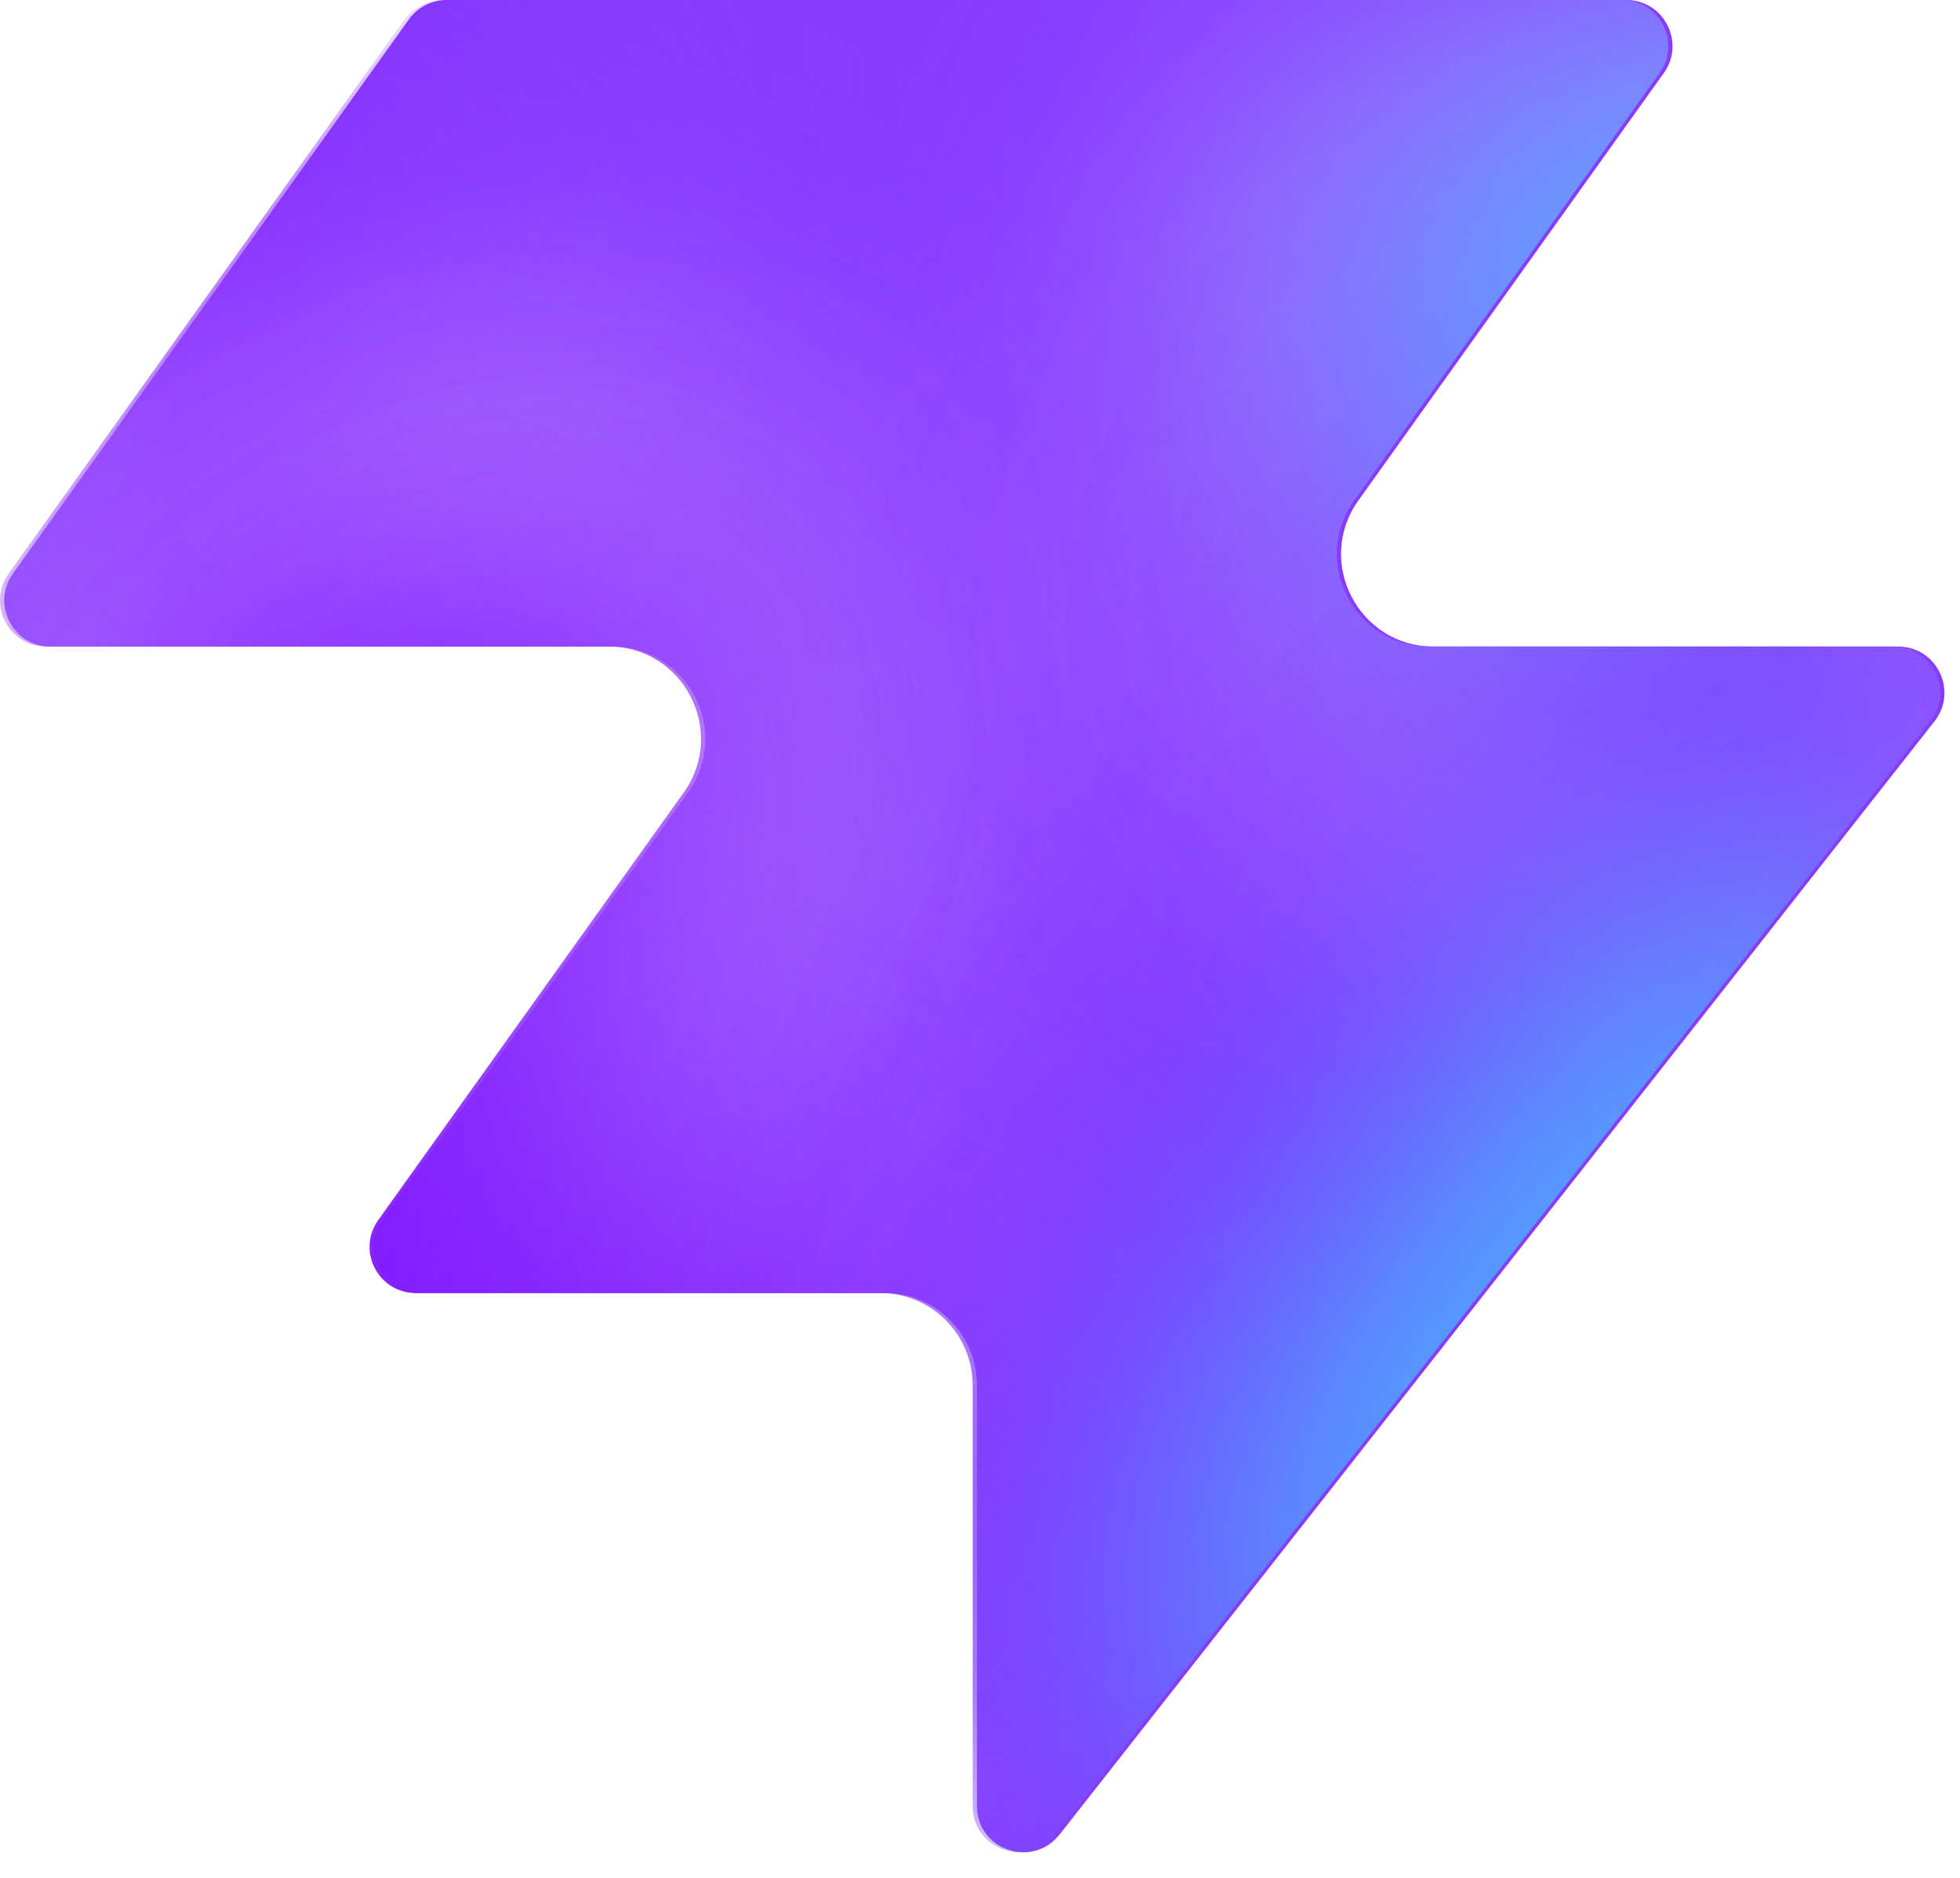
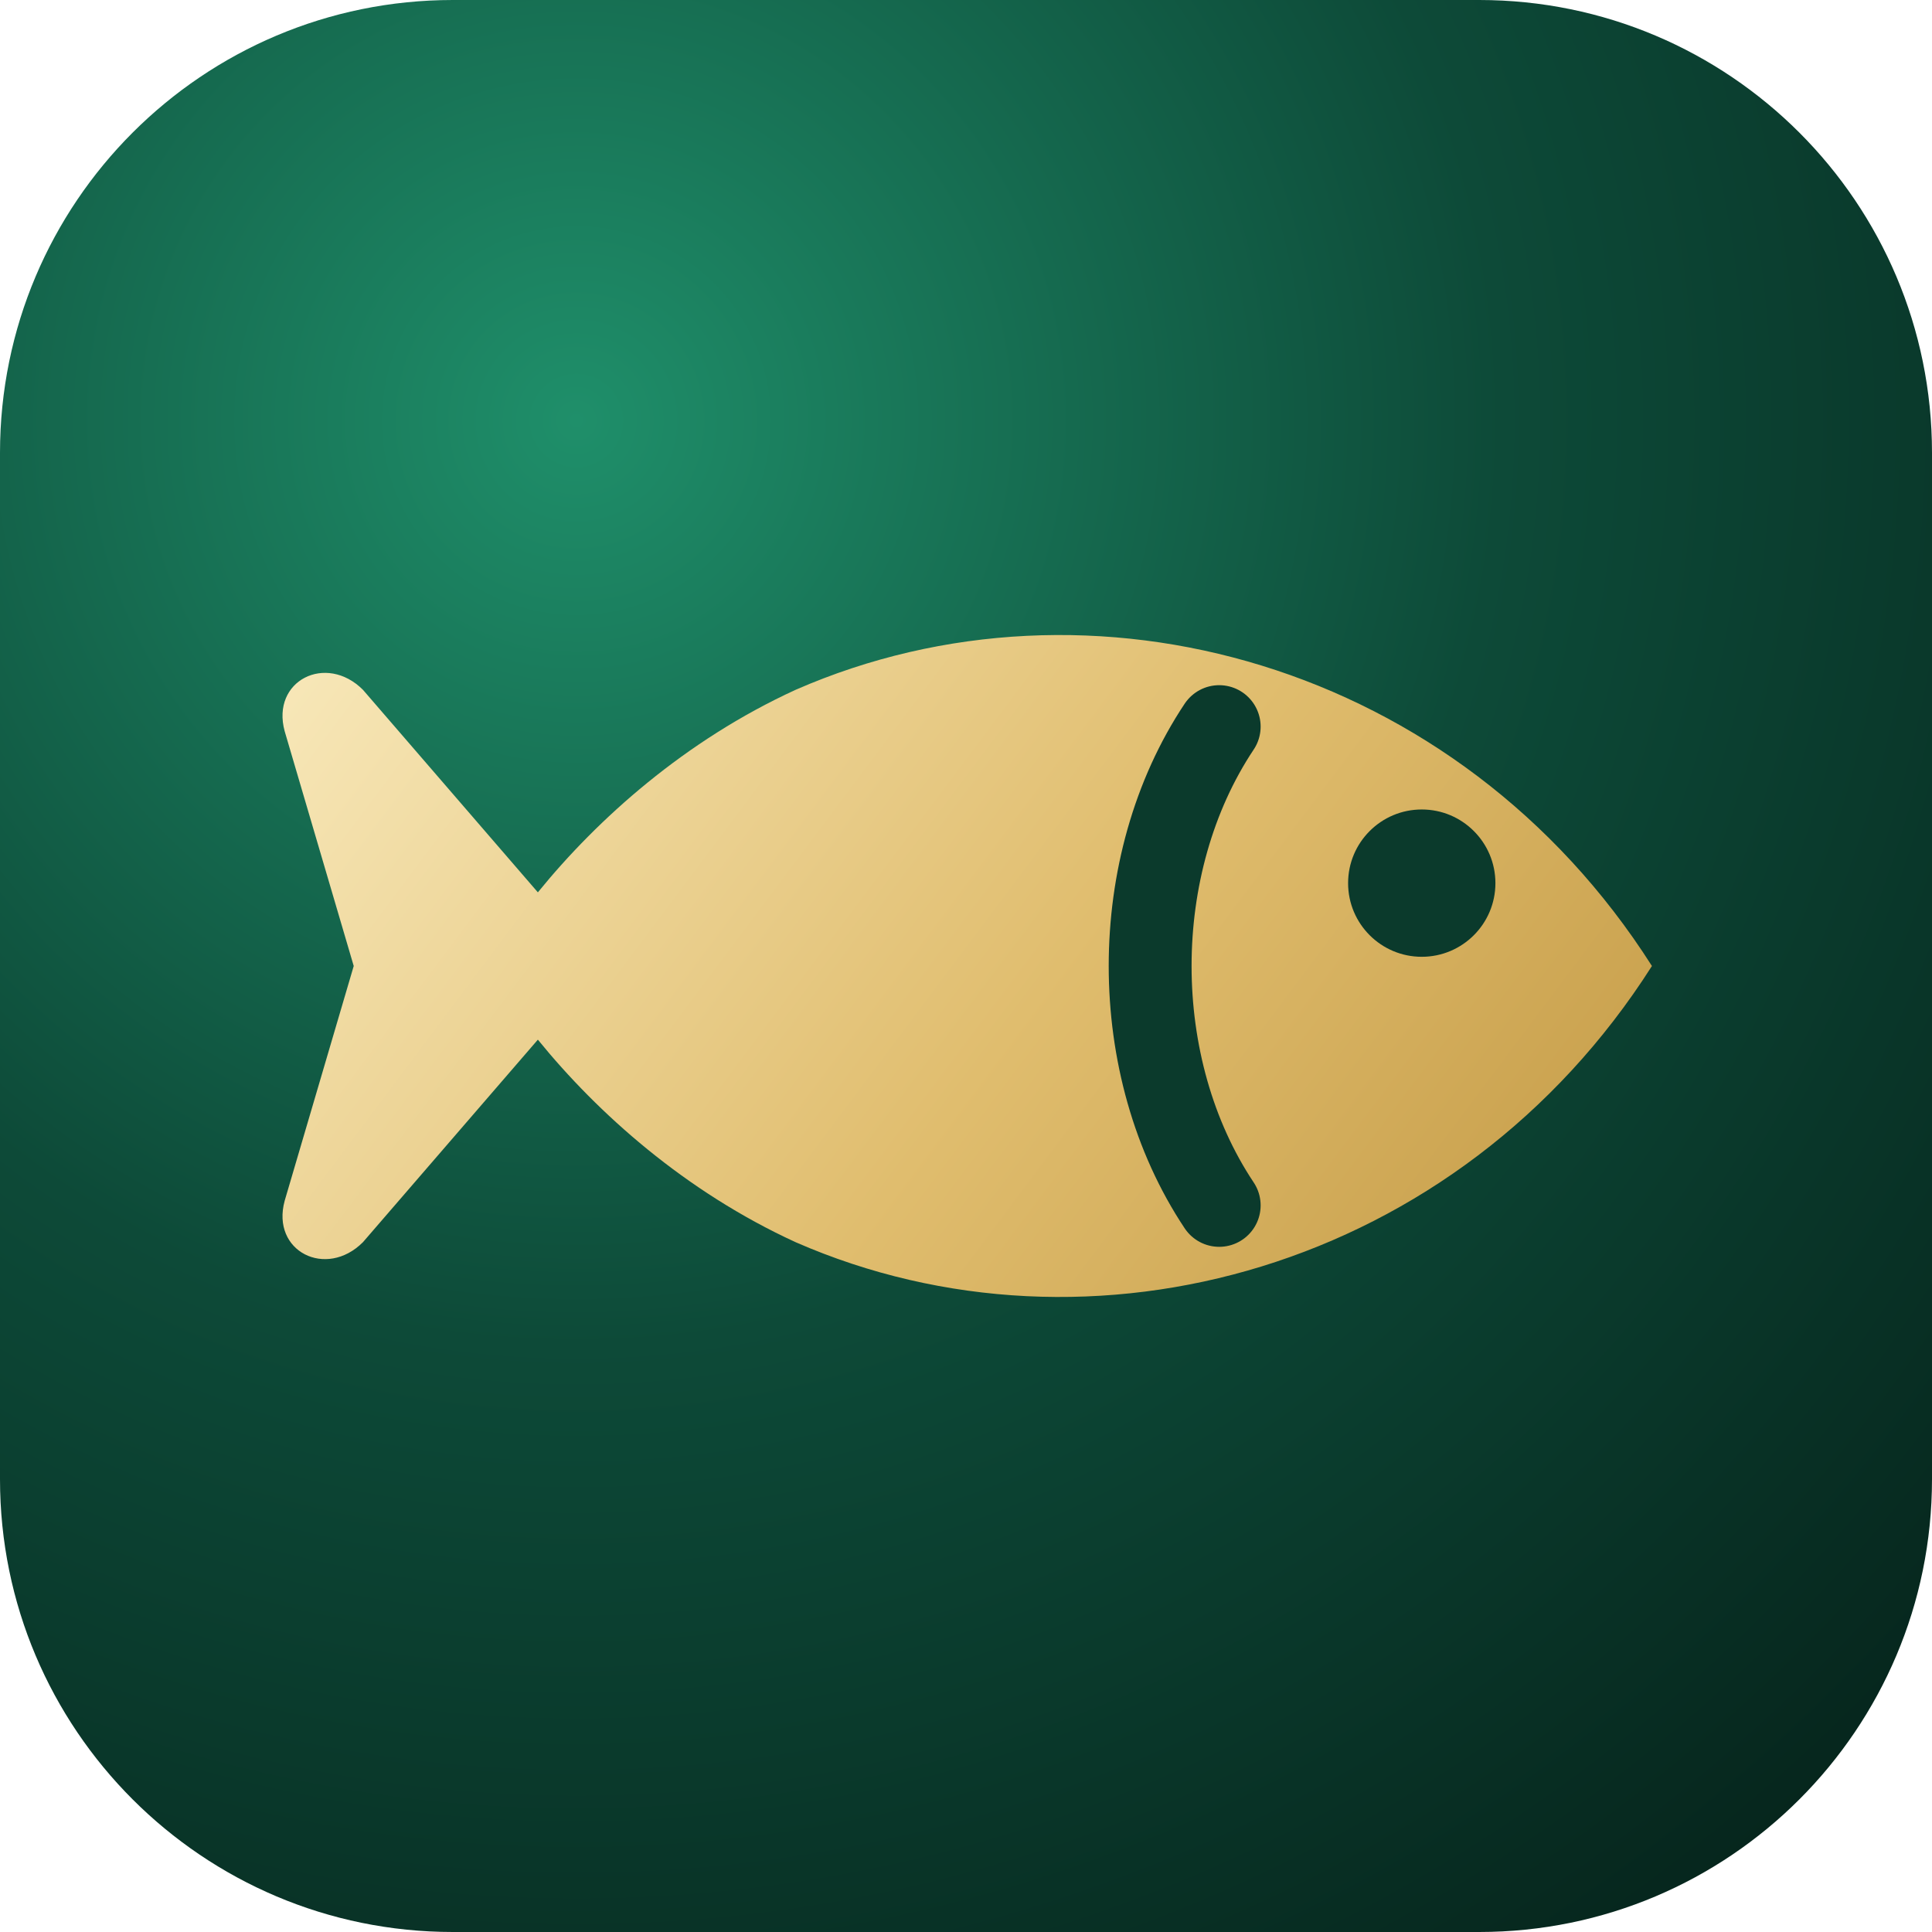
- <svg xmlns="http://www.w3.org/2000/svg" width="48" height="46" fill="none" viewBox="0 0 48 46">
-   <path fill="#863bff" d="M25.946 44.938c-.664.845-2.021.375-2.021-.698V33.937a2.26 2.26 0 0 0-2.262-2.262H10.287c-.92 0-1.456-1.04-.92-1.788l7.48-10.471c1.07-1.497 0-3.578-1.842-3.578H1.237c-.92 0-1.456-1.04-.92-1.788L10.013.474c.214-.297.556-.474.92-.474h28.894c.92 0 1.456 1.04.92 1.788l-7.48 10.471c-1.07 1.498 0 3.579 1.842 3.579h11.377c.943 0 1.473 1.088.89 1.83L25.947 44.94z" style="fill:#863bff;fill:color(display-p3 .525 .23 1);fill-opacity:1" />
-   <mask id="a" width="48" height="46" x="0" y="0" maskUnits="userSpaceOnUse" style="mask-type:alpha">
-     <path fill="#000" d="M25.842 44.938c-.664.844-2.021.375-2.021-.698V33.937a2.26 2.26 0 0 0-2.262-2.262H10.183c-.92 0-1.456-1.04-.92-1.788l7.48-10.471c1.07-1.498 0-3.579-1.842-3.579H1.133c-.92 0-1.456-1.04-.92-1.787L9.91.473c.214-.297.556-.474.92-.474h28.894c.92 0 1.456 1.04.92 1.788l-7.48 10.471c-1.07 1.498 0 3.578 1.842 3.578h11.377c.943 0 1.473 1.088.89 1.832L25.843 44.94z" style="fill:#000;fill-opacity:1" />
-   </mask>
-   <g mask="url(#a)">
-     <g filter="url(#b)">
-       <ellipse cx="5.508" cy="14.704" fill="#ede6ff" rx="5.508" ry="14.704" style="fill:#ede6ff;fill:color(display-p3 .927 .903 1);fill-opacity:1" transform="matrix(.00324 1 1 -.00324 -4.47 31.516)" />
-     </g>
-     <g filter="url(#c)">
-       <ellipse cx="10.399" cy="29.851" fill="#ede6ff" rx="10.399" ry="29.851" style="fill:#ede6ff;fill:color(display-p3 .927 .903 1);fill-opacity:1" transform="matrix(.00324 1 1 -.00324 -39.328 7.883)" />
-     </g>
-     <g filter="url(#d)">
-       <ellipse cx="5.508" cy="30.487" fill="#7e14ff" rx="5.508" ry="30.487" style="fill:#7e14ff;fill:color(display-p3 .492 .077 1);fill-opacity:1" transform="rotate(89.814 -25.913 -14.639)scale(1 -1)" />
-     </g>
-     <g filter="url(#e)">
-       <ellipse cx="5.508" cy="30.599" fill="#7e14ff" rx="5.508" ry="30.599" style="fill:#7e14ff;fill:color(display-p3 .492 .077 1);fill-opacity:1" transform="rotate(89.814 -32.644 -3.334)scale(1 -1)" />
-     </g>
-     <g filter="url(#f)">
-       <ellipse cx="5.508" cy="30.599" fill="#7e14ff" rx="5.508" ry="30.599" style="fill:#7e14ff;fill:color(display-p3 .492 .077 1);fill-opacity:1" transform="matrix(.00324 1 1 -.00324 -34.34 30.47)" />
-     </g>
-     <g filter="url(#g)">
-       <ellipse cx="14.072" cy="22.078" fill="#ede6ff" rx="14.072" ry="22.078" style="fill:#ede6ff;fill:color(display-p3 .927 .903 1);fill-opacity:1" transform="rotate(93.35 24.506 48.493)scale(-1 1)" />
-     </g>
-     <g filter="url(#h)">
-       <ellipse cx="3.47" cy="21.501" fill="#7e14ff" rx="3.47" ry="21.501" style="fill:#7e14ff;fill:color(display-p3 .492 .077 1);fill-opacity:1" transform="rotate(89.009 28.708 47.59)scale(-1 1)" />
-     </g>
-     <g filter="url(#i)">
-       <ellipse cx="3.47" cy="21.501" fill="#7e14ff" rx="3.47" ry="21.501" style="fill:#7e14ff;fill:color(display-p3 .492 .077 1);fill-opacity:1" transform="rotate(89.009 28.708 47.59)scale(-1 1)" />
-     </g>
-     <g filter="url(#j)">
-       <ellipse cx=".387" cy="8.972" fill="#7e14ff" rx="4.407" ry="29.108" style="fill:#7e14ff;fill:color(display-p3 .492 .077 1);fill-opacity:1" transform="rotate(39.51 .387 8.972)" />
-     </g>
-     <g filter="url(#k)">
-       <ellipse cx="47.523" cy="-6.092" fill="#7e14ff" rx="4.407" ry="29.108" style="fill:#7e14ff;fill:color(display-p3 .492 .077 1);fill-opacity:1" transform="rotate(37.892 47.523 -6.092)" />
-     </g>
-     <g filter="url(#l)">
-       <ellipse cx="41.412" cy="6.333" fill="#47bfff" rx="5.971" ry="9.665" style="fill:#47bfff;fill:color(display-p3 .28 .748 1);fill-opacity:1" transform="rotate(37.892 41.412 6.333)" />
-     </g>
-     <g filter="url(#m)">
-       <ellipse cx="-1.879" cy="38.332" fill="#7e14ff" rx="4.407" ry="29.108" style="fill:#7e14ff;fill:color(display-p3 .492 .077 1);fill-opacity:1" transform="rotate(37.892 -1.88 38.332)" />
-     </g>
-     <g filter="url(#n)">
-       <ellipse cx="-1.879" cy="38.332" fill="#7e14ff" rx="4.407" ry="29.108" style="fill:#7e14ff;fill:color(display-p3 .492 .077 1);fill-opacity:1" transform="rotate(37.892 -1.88 38.332)" />
-     </g>
-     <g filter="url(#o)">
-       <ellipse cx="35.651" cy="29.907" fill="#7e14ff" rx="4.407" ry="29.108" style="fill:#7e14ff;fill:color(display-p3 .492 .077 1);fill-opacity:1" transform="rotate(37.892 35.651 29.907)" />
-     </g>
-     <g filter="url(#p)">
-       <ellipse cx="38.418" cy="32.4" fill="#47bfff" rx="5.971" ry="15.297" style="fill:#47bfff;fill:color(display-p3 .28 .748 1);fill-opacity:1" transform="rotate(37.892 38.418 32.4)" />
-     </g>
+ <svg xmlns="http://www.w3.org/2000/svg" viewBox="0 0 512 512" role="img" aria-label="Aqua Flow System">
+   <defs>
+     <radialGradient id="tile" cx="30%" cy="22%" r="95%">
+       <stop offset="0" stop-color="#1f8f6a" />
+       <stop offset=".5" stop-color="#0d4a38" />
+       <stop offset="1" stop-color="#06261d" />
+     </radialGradient>
+     <linearGradient id="gold" x1="100" y1="140" x2="420" y2="380" gradientUnits="userSpaceOnUse">
+       <stop offset="0" stop-color="#fbeec4" />
+       <stop offset=".5" stop-color="#e0bd6e" />
+       <stop offset="1" stop-color="#b98d36" />
+     </linearGradient>
+   </defs>
+   <rect width="512" height="512" rx="120" fill="url(#tile)" />
+   <g transform="translate(256 256) scale(1.22) translate(-243 -256)">
+     <path fill="url(#gold)" d="M392 256C350 190 270 168 206 196c-24 11-43 28-56 44l-38-44c-8-8-20-2-17 9l15 51-15 51c-3 11 9 17 17 9l38-44c13 16 32 33 56 44 64 28 144 6 186-60Z" />
+     <path fill="none" stroke="#0b3a2c" stroke-width="18" stroke-linecap="round" d="M298 204c-20 30-20 74 0 104" />
+     <circle cx="342" cy="238" r="16" fill="#0b3a2c" />
  </g>
-   <defs>
-     <filter id="b" width="60.045" height="41.654" x="-19.77" y="16.149" color-interpolation-filters="sRGB" filterUnits="userSpaceOnUse">
-       <feFlood flood-opacity="0" result="BackgroundImageFix" />
-       <feBlend in="SourceGraphic" in2="BackgroundImageFix" result="shape" />
-       <feGaussianBlur result="effect1_foregroundBlur_2002_17158" stdDeviation="7.659" />
-     </filter>
-     <filter id="c" width="90.34" height="51.437" x="-54.613" y="-7.533" color-interpolation-filters="sRGB" filterUnits="userSpaceOnUse">
-       <feFlood flood-opacity="0" result="BackgroundImageFix" />
-       <feBlend in="SourceGraphic" in2="BackgroundImageFix" result="shape" />
-       <feGaussianBlur result="effect1_foregroundBlur_2002_17158" stdDeviation="7.659" />
-     </filter>
-     <filter id="d" width="79.355" height="29.4" x="-49.64" y="2.03" color-interpolation-filters="sRGB" filterUnits="userSpaceOnUse">
-       <feFlood flood-opacity="0" result="BackgroundImageFix" />
-       <feBlend in="SourceGraphic" in2="BackgroundImageFix" result="shape" />
-       <feGaussianBlur result="effect1_foregroundBlur_2002_17158" stdDeviation="4.596" />
-     </filter>
-     <filter id="e" width="79.579" height="29.4" x="-45.045" y="20.029" color-interpolation-filters="sRGB" filterUnits="userSpaceOnUse">
-       <feFlood flood-opacity="0" result="BackgroundImageFix" />
-       <feBlend in="SourceGraphic" in2="BackgroundImageFix" result="shape" />
-       <feGaussianBlur result="effect1_foregroundBlur_2002_17158" stdDeviation="4.596" />
-     </filter>
-     <filter id="f" width="79.579" height="29.4" x="-43.513" y="21.178" color-interpolation-filters="sRGB" filterUnits="userSpaceOnUse">
-       <feFlood flood-opacity="0" result="BackgroundImageFix" />
-       <feBlend in="SourceGraphic" in2="BackgroundImageFix" result="shape" />
-       <feGaussianBlur result="effect1_foregroundBlur_2002_17158" stdDeviation="4.596" />
-     </filter>
-     <filter id="g" width="74.749" height="58.852" x="15.756" y="-17.901" color-interpolation-filters="sRGB" filterUnits="userSpaceOnUse">
-       <feFlood flood-opacity="0" result="BackgroundImageFix" />
-       <feBlend in="SourceGraphic" in2="BackgroundImageFix" result="shape" />
-       <feGaussianBlur result="effect1_foregroundBlur_2002_17158" stdDeviation="7.659" />
-     </filter>
-     <filter id="h" width="61.377" height="25.362" x="23.548" y="2.284" color-interpolation-filters="sRGB" filterUnits="userSpaceOnUse">
-       <feFlood flood-opacity="0" result="BackgroundImageFix" />
-       <feBlend in="SourceGraphic" in2="BackgroundImageFix" result="shape" />
-       <feGaussianBlur result="effect1_foregroundBlur_2002_17158" stdDeviation="4.596" />
-     </filter>
-     <filter id="i" width="61.377" height="25.362" x="23.548" y="2.284" color-interpolation-filters="sRGB" filterUnits="userSpaceOnUse">
-       <feFlood flood-opacity="0" result="BackgroundImageFix" />
-       <feBlend in="SourceGraphic" in2="BackgroundImageFix" result="shape" />
-       <feGaussianBlur result="effect1_foregroundBlur_2002_17158" stdDeviation="4.596" />
-     </filter>
-     <filter id="j" width="56.045" height="63.649" x="-27.636" y="-22.853" color-interpolation-filters="sRGB" filterUnits="userSpaceOnUse">
-       <feFlood flood-opacity="0" result="BackgroundImageFix" />
-       <feBlend in="SourceGraphic" in2="BackgroundImageFix" result="shape" />
-       <feGaussianBlur result="effect1_foregroundBlur_2002_17158" stdDeviation="4.596" />
-     </filter>
-     <filter id="k" width="54.814" height="64.646" x="20.116" y="-38.415" color-interpolation-filters="sRGB" filterUnits="userSpaceOnUse">
-       <feFlood flood-opacity="0" result="BackgroundImageFix" />
-       <feBlend in="SourceGraphic" in2="BackgroundImageFix" result="shape" />
-       <feGaussianBlur result="effect1_foregroundBlur_2002_17158" stdDeviation="4.596" />
-     </filter>
-     <filter id="l" width="33.541" height="35.313" x="24.641" y="-11.323" color-interpolation-filters="sRGB" filterUnits="userSpaceOnUse">
-       <feFlood flood-opacity="0" result="BackgroundImageFix" />
-       <feBlend in="SourceGraphic" in2="BackgroundImageFix" result="shape" />
-       <feGaussianBlur result="effect1_foregroundBlur_2002_17158" stdDeviation="4.596" />
-     </filter>
-     <filter id="m" width="54.814" height="64.646" x="-29.286" y="6.009" color-interpolation-filters="sRGB" filterUnits="userSpaceOnUse">
-       <feFlood flood-opacity="0" result="BackgroundImageFix" />
-       <feBlend in="SourceGraphic" in2="BackgroundImageFix" result="shape" />
-       <feGaussianBlur result="effect1_foregroundBlur_2002_17158" stdDeviation="4.596" />
-     </filter>
-     <filter id="n" width="54.814" height="64.646" x="-29.286" y="6.009" color-interpolation-filters="sRGB" filterUnits="userSpaceOnUse">
-       <feFlood flood-opacity="0" result="BackgroundImageFix" />
-       <feBlend in="SourceGraphic" in2="BackgroundImageFix" result="shape" />
-       <feGaussianBlur result="effect1_foregroundBlur_2002_17158" stdDeviation="4.596" />
-     </filter>
-     <filter id="o" width="54.814" height="64.646" x="8.244" y="-2.416" color-interpolation-filters="sRGB" filterUnits="userSpaceOnUse">
-       <feFlood flood-opacity="0" result="BackgroundImageFix" />
-       <feBlend in="SourceGraphic" in2="BackgroundImageFix" result="shape" />
-       <feGaussianBlur result="effect1_foregroundBlur_2002_17158" stdDeviation="4.596" />
-     </filter>
-     <filter id="p" width="39.409" height="43.623" x="18.713" y="10.588" color-interpolation-filters="sRGB" filterUnits="userSpaceOnUse">
-       <feFlood flood-opacity="0" result="BackgroundImageFix" />
-       <feBlend in="SourceGraphic" in2="BackgroundImageFix" result="shape" />
-       <feGaussianBlur result="effect1_foregroundBlur_2002_17158" stdDeviation="4.596" />
-     </filter>
-   </defs>
</svg>
